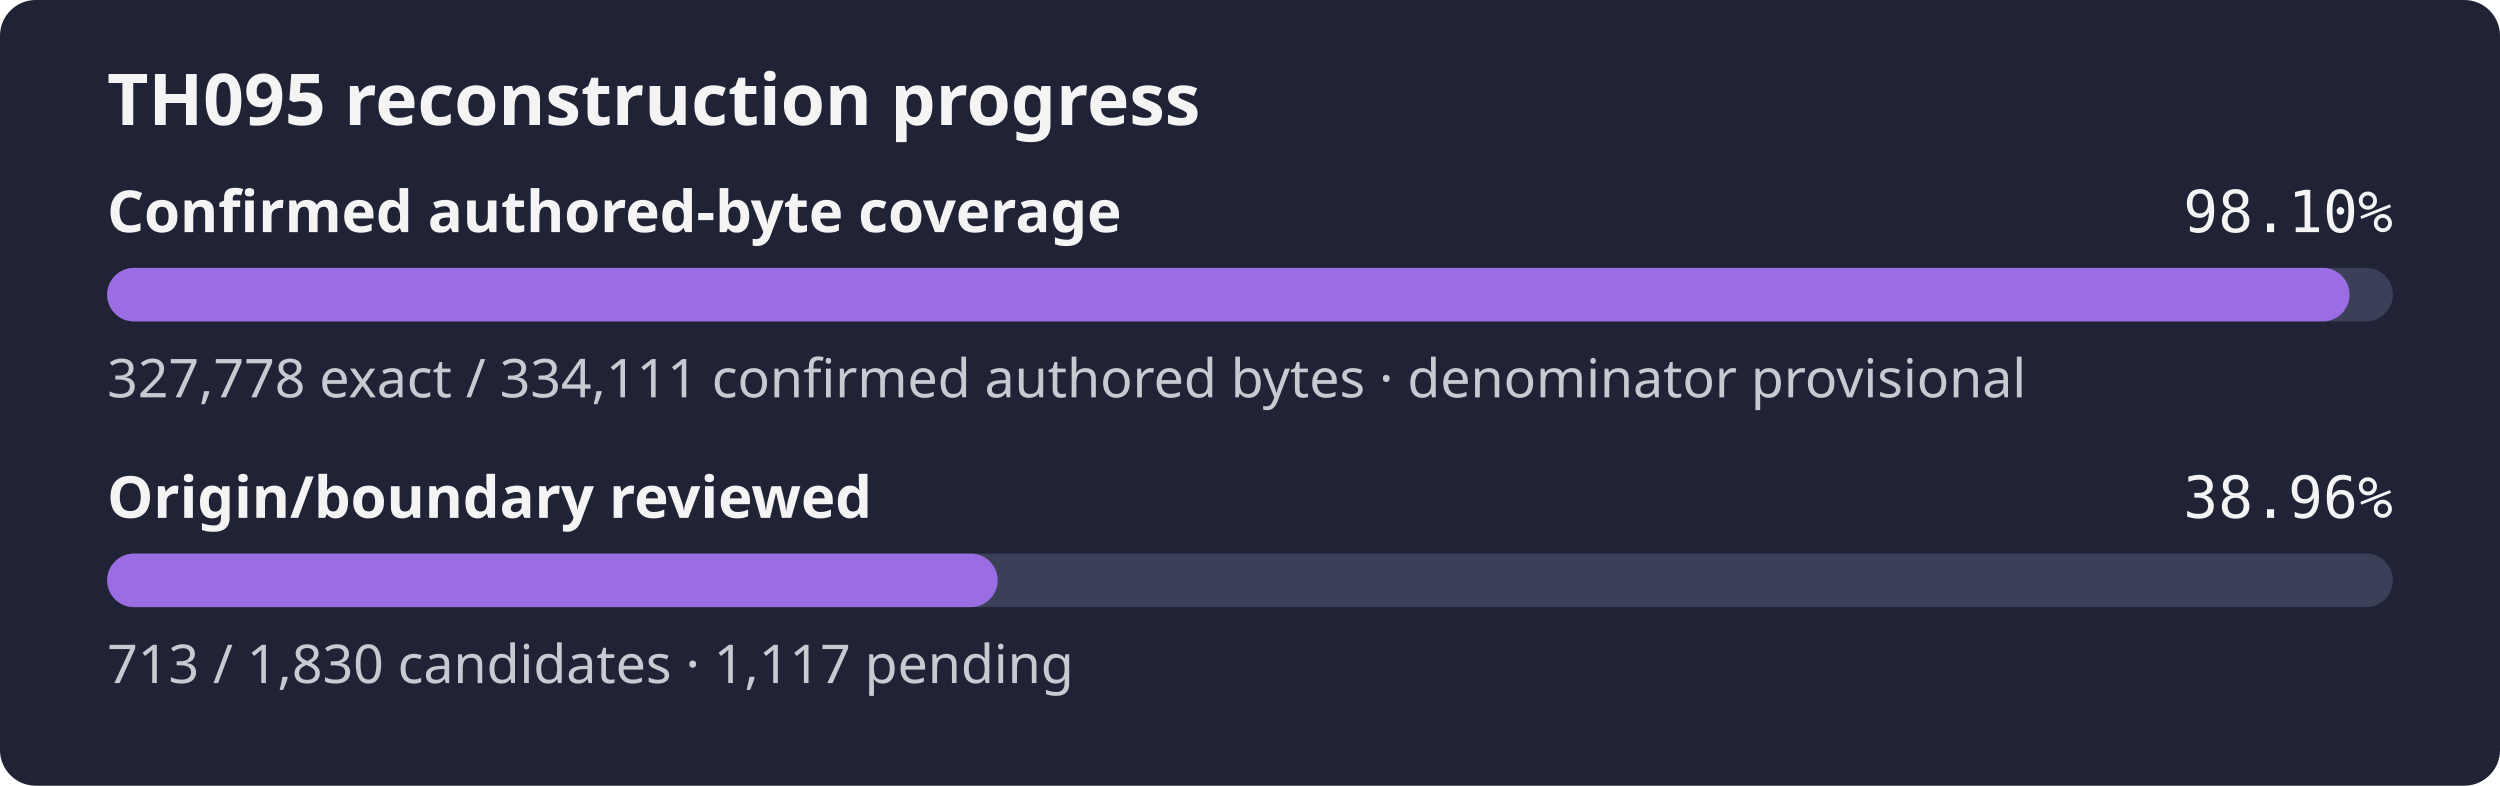
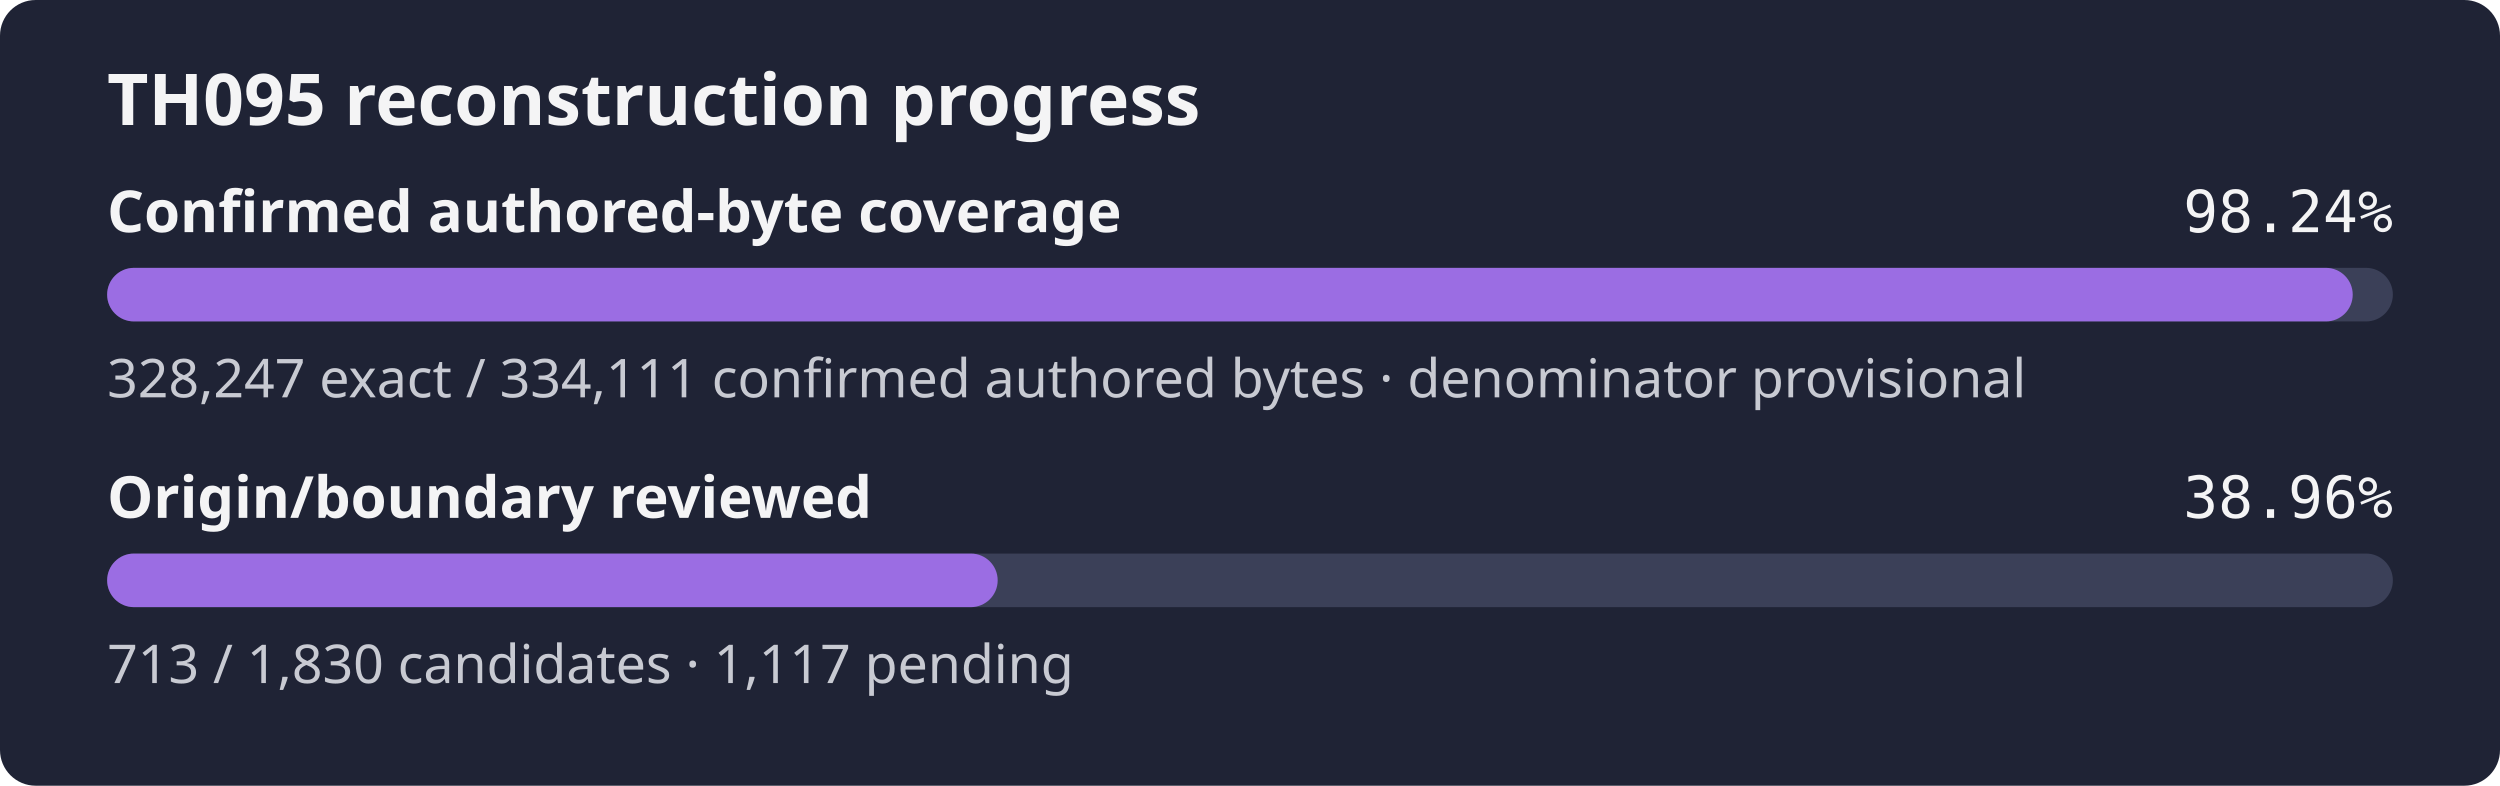
- <svg xmlns="http://www.w3.org/2000/svg" width="560" height="176" role="img" aria-label="TH095 reconstruction progress: 98.10% of the confirmed authored-byte set is exact, origin review 38.96%">
+ <svg xmlns="http://www.w3.org/2000/svg" width="560" height="176" role="img" aria-label="TH095 reconstruction progress: 98.24% of the confirmed authored-byte set is exact, origin review 38.96%">
  <rect width="560" height="176" rx="8" fill="#1f2335" />
  <text x="24" y="28" fill="#f4f4f5" font-family="sans-serif" font-size="16" font-weight="600">TH095 reconstruction progress</text>
  <text x="24" y="52" fill="#f4f4f5" font-family="sans-serif" font-size="13" font-weight="600">Confirmed authored-byte coverage</text>
-   <text x="536" y="52" fill="#f4f4f5" text-anchor="end" font-family="monospace" font-size="13">98.10%</text>
+   <text x="536" y="52" fill="#f4f4f5" text-anchor="end" font-family="monospace" font-size="13">98.24%</text>
  <rect x="24" y="60" width="512" height="12" rx="6" fill="#3b4058" />
-   <rect x="24" y="60" width="502.30" height="12" rx="6" fill="#9b6de3" />
-   <text x="24" y="89" fill="#c8cad2" font-family="sans-serif" font-size="12">327,778 exact / 334,111 confirmed authored bytes · denominator provisional</text>
+   <rect x="24" y="60" width="503.01" height="12" rx="6" fill="#9b6de3" />
+   <text x="24" y="89" fill="#c8cad2" font-family="sans-serif" font-size="12">328,247 exact / 334,111 confirmed authored bytes · denominator provisional</text>
  <text x="24" y="116" fill="#f4f4f5" font-family="sans-serif" font-size="13" font-weight="600">Origin/boundary reviewed</text>
  <text x="536" y="116" fill="#f4f4f5" text-anchor="end" font-family="monospace" font-size="13">38.96%</text>
  <rect x="24" y="124" width="512" height="12" rx="6" fill="#3b4058" />
  <rect x="24" y="124" width="199.48" height="12" rx="6" fill="#9b6de3" />
  <text x="24" y="153" fill="#c8cad2" font-family="sans-serif" font-size="12">713 / 1,830 candidates · 1,117 pending</text>
</svg>
